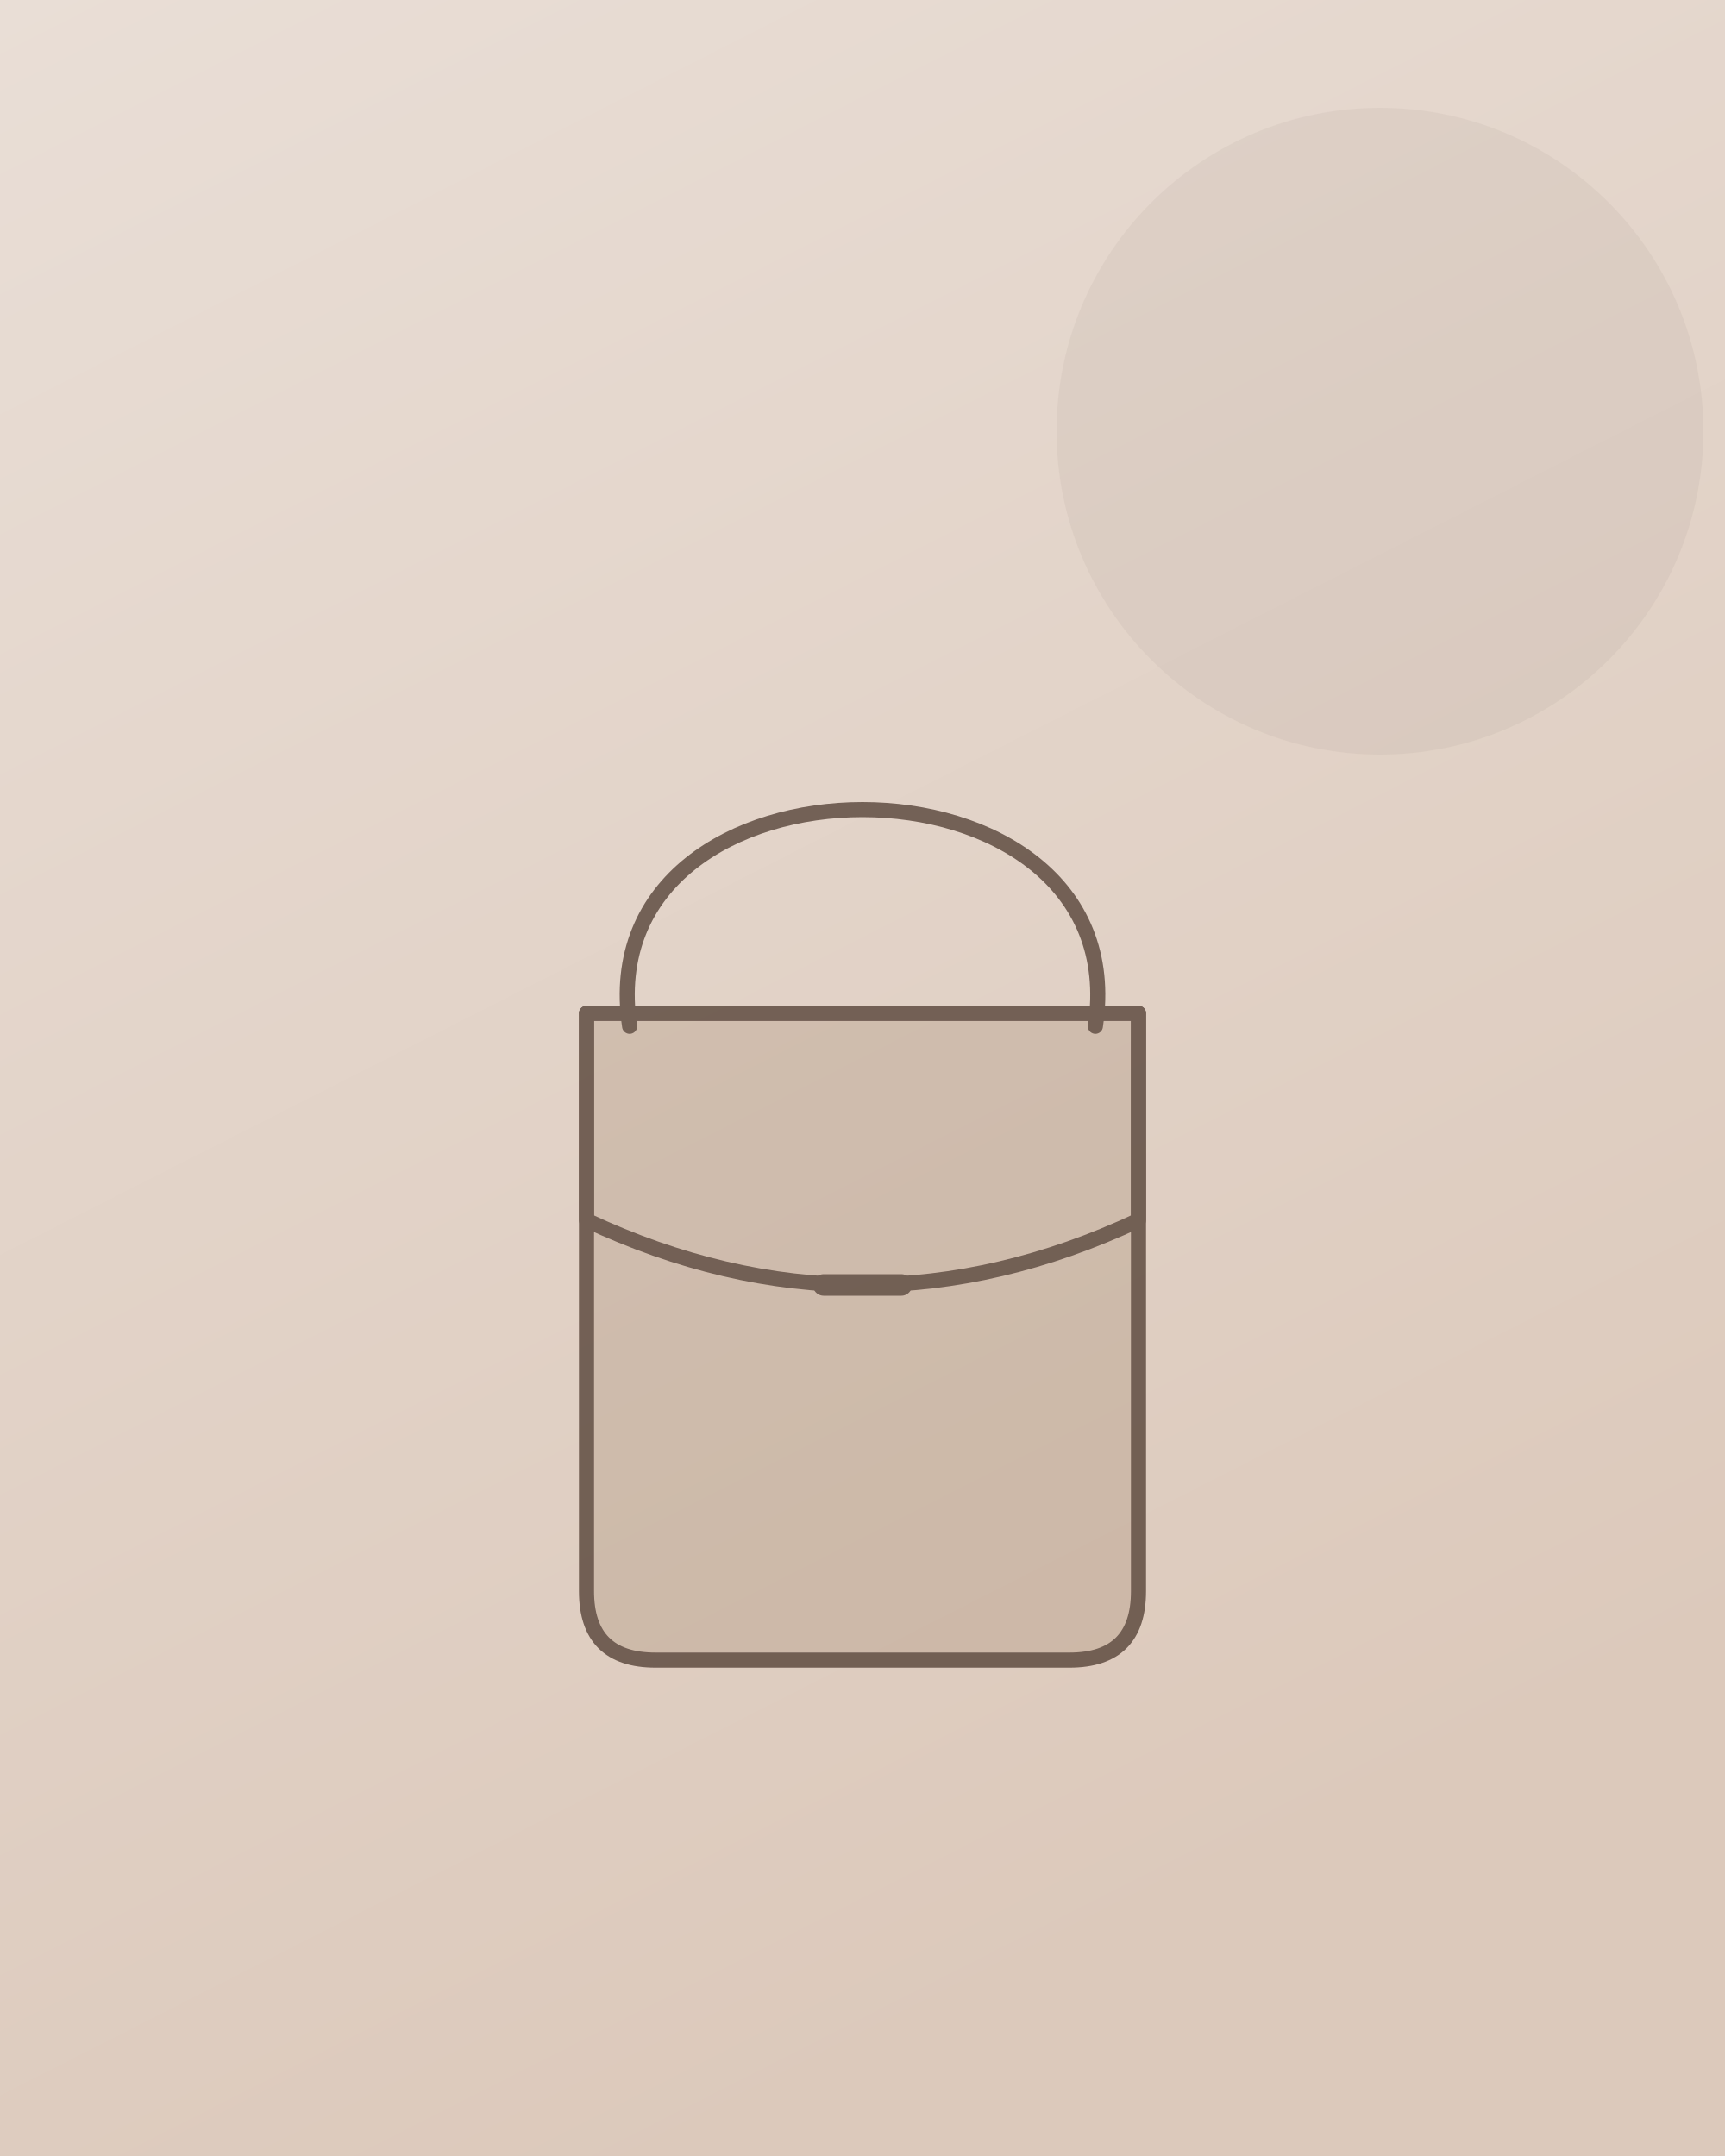
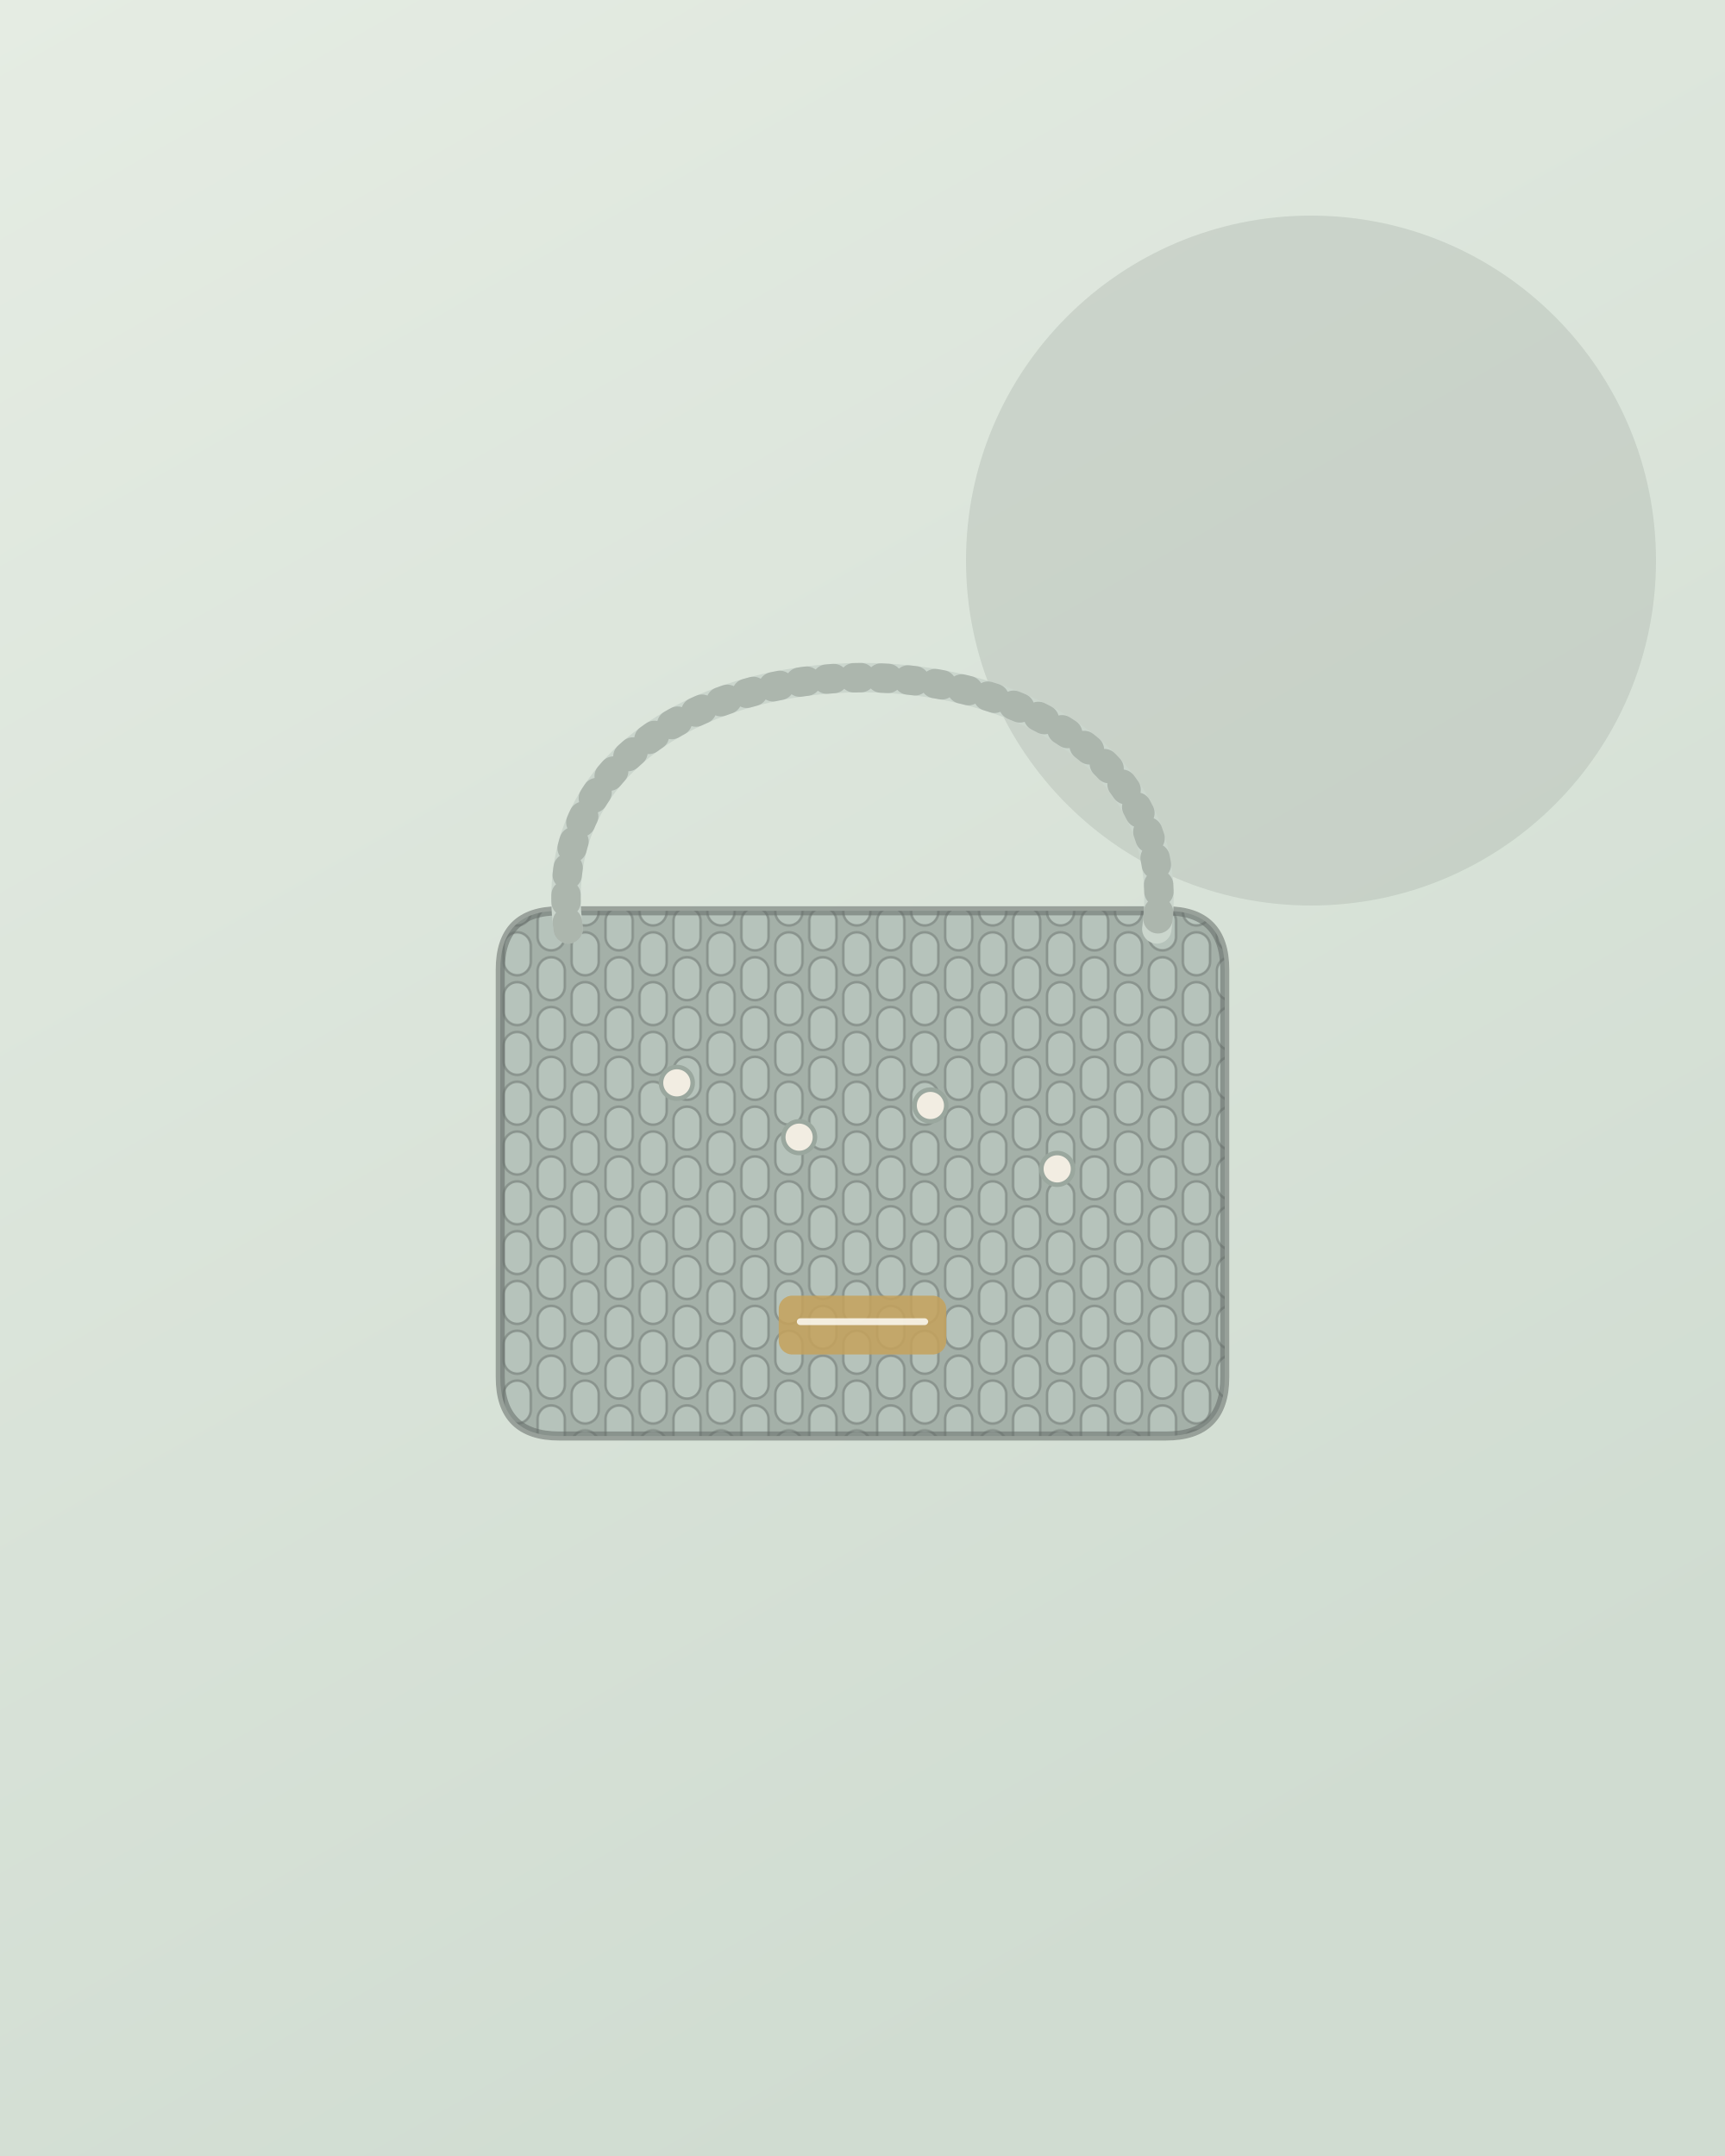
- <svg xmlns="http://www.w3.org/2000/svg" viewBox="0 0 800 1000" role="img" aria-label="Product photo placeholder">
+ <svg xmlns="http://www.w3.org/2000/svg" viewBox="0 0 800 1000" role="img" aria-label="Sea grey beaded pouch">
  <defs>
-     <linearGradient id="bg" x1="0" y1="0" x2="0.4" y2="1">
-       <stop offset="0" stop-color="#e9ded6" />
-       <stop offset="1" stop-color="#dcc9bb" />
+     <linearGradient id="bg" x1="0" y1="0" x2="0.45" y2="1">
+       <stop offset="0" stop-color="#e5ece3" />
+       <stop offset="1" stop-color="#d0dcd1" />
    </linearGradient>
+     <pattern id="knit" width="30" height="22" patternUnits="userSpaceOnUse">
+       <rect width="30" height="22" fill="#a4b0a8" />
+       <g fill="#b6c3bb" stroke="#8a948e" stroke-width="1.1">
+         <rect x="1.5" y="1.5" width="12" height="19" rx="6" />
+         <rect x="16.5" y="-9.5" width="12" height="19" rx="6" />
+         <rect x="16.5" y="12.5" width="12" height="19" rx="6" />
+       </g>
+     </pattern>
+     <clipPath id="body">
+       <path d="M266 520 L534 520 Q560 520 560 546 L560 726 Q560 752 534 752 L266 752 Q240 752 240 726 L240 546 Q240 520 266 520 Z" />
+     </clipPath>
  </defs>
  <rect width="800" height="1000" fill="url(#bg)" />
-   <circle cx="640" cy="200" r="150" fill="#48342a" opacity="0.05" />
-   <g fill="none" stroke="#48342a" stroke-width="7" stroke-linecap="round" stroke-linejoin="round" opacity="0.72">
-     <path d="M272 470 L528 470 L528 738 Q528 770 496 770 L304 770 Q272 770 272 738 Z" fill="#8a6a4d" fill-opacity="0.28" />
-     <path d="M292 476 C272 342 528 342 508 476" />
-     <path d="M272 470 L528 470 L528 566 Q400 626 272 566 Z" />
-     <path d="M382 596 L418 596" stroke-width="10" />
+   <circle cx="608" cy="260" r="160" fill="#b3bdb4" opacity="0.45" />
+   <g transform="translate(400 560) scale(1.05) translate(-400 -560) translate(0 -91)">
+     <g clip-path="url(#body)">
+       <rect x="-200" y="-200" width="1200" height="1400" fill="url(#knit)" />
+     </g>
+     <path d="M266 520 L534 520 Q560 520 560 546 L560 726 Q560 752 534 752 L266 752 Q240 752 240 726 L240 546 Q240 520 266 520 Z" fill="none" stroke="#646b67" stroke-width="4" stroke-linejoin="round" opacity="0.55" />
+     <path d="M270 528 C250 380 550 380 530 528" fill="none" stroke="#cbd6cd" stroke-width="13" stroke-linecap="round" />
+     <path d="M270 528 C250 380 550 380 530 528" fill="none" stroke="#929a94" stroke-width="13" stroke-linecap="round" stroke-dasharray="3 9" opacity="0.55" />
+     <circle cx="318" cy="596" r="7" fill="#f2ede2" stroke="#9aa79e" stroke-width="2" />
+     <circle cx="372" cy="620" r="7" fill="#f2ede2" stroke="#9aa79e" stroke-width="2" />
+     <circle cx="430" cy="606" r="7" fill="#f2ede2" stroke="#9aa79e" stroke-width="2" />
+     <circle cx="486" cy="634" r="7" fill="#f2ede2" stroke="#9aa79e" stroke-width="2" />
+     <rect x="363" y="690" width="74" height="26" rx="6" fill="#c6a25c" opacity="0.85" />
+     <rect x="371" y="700" width="58" height="3" rx="1.5" fill="#fdfaf3" opacity="0.85" />
  </g>
</svg>
